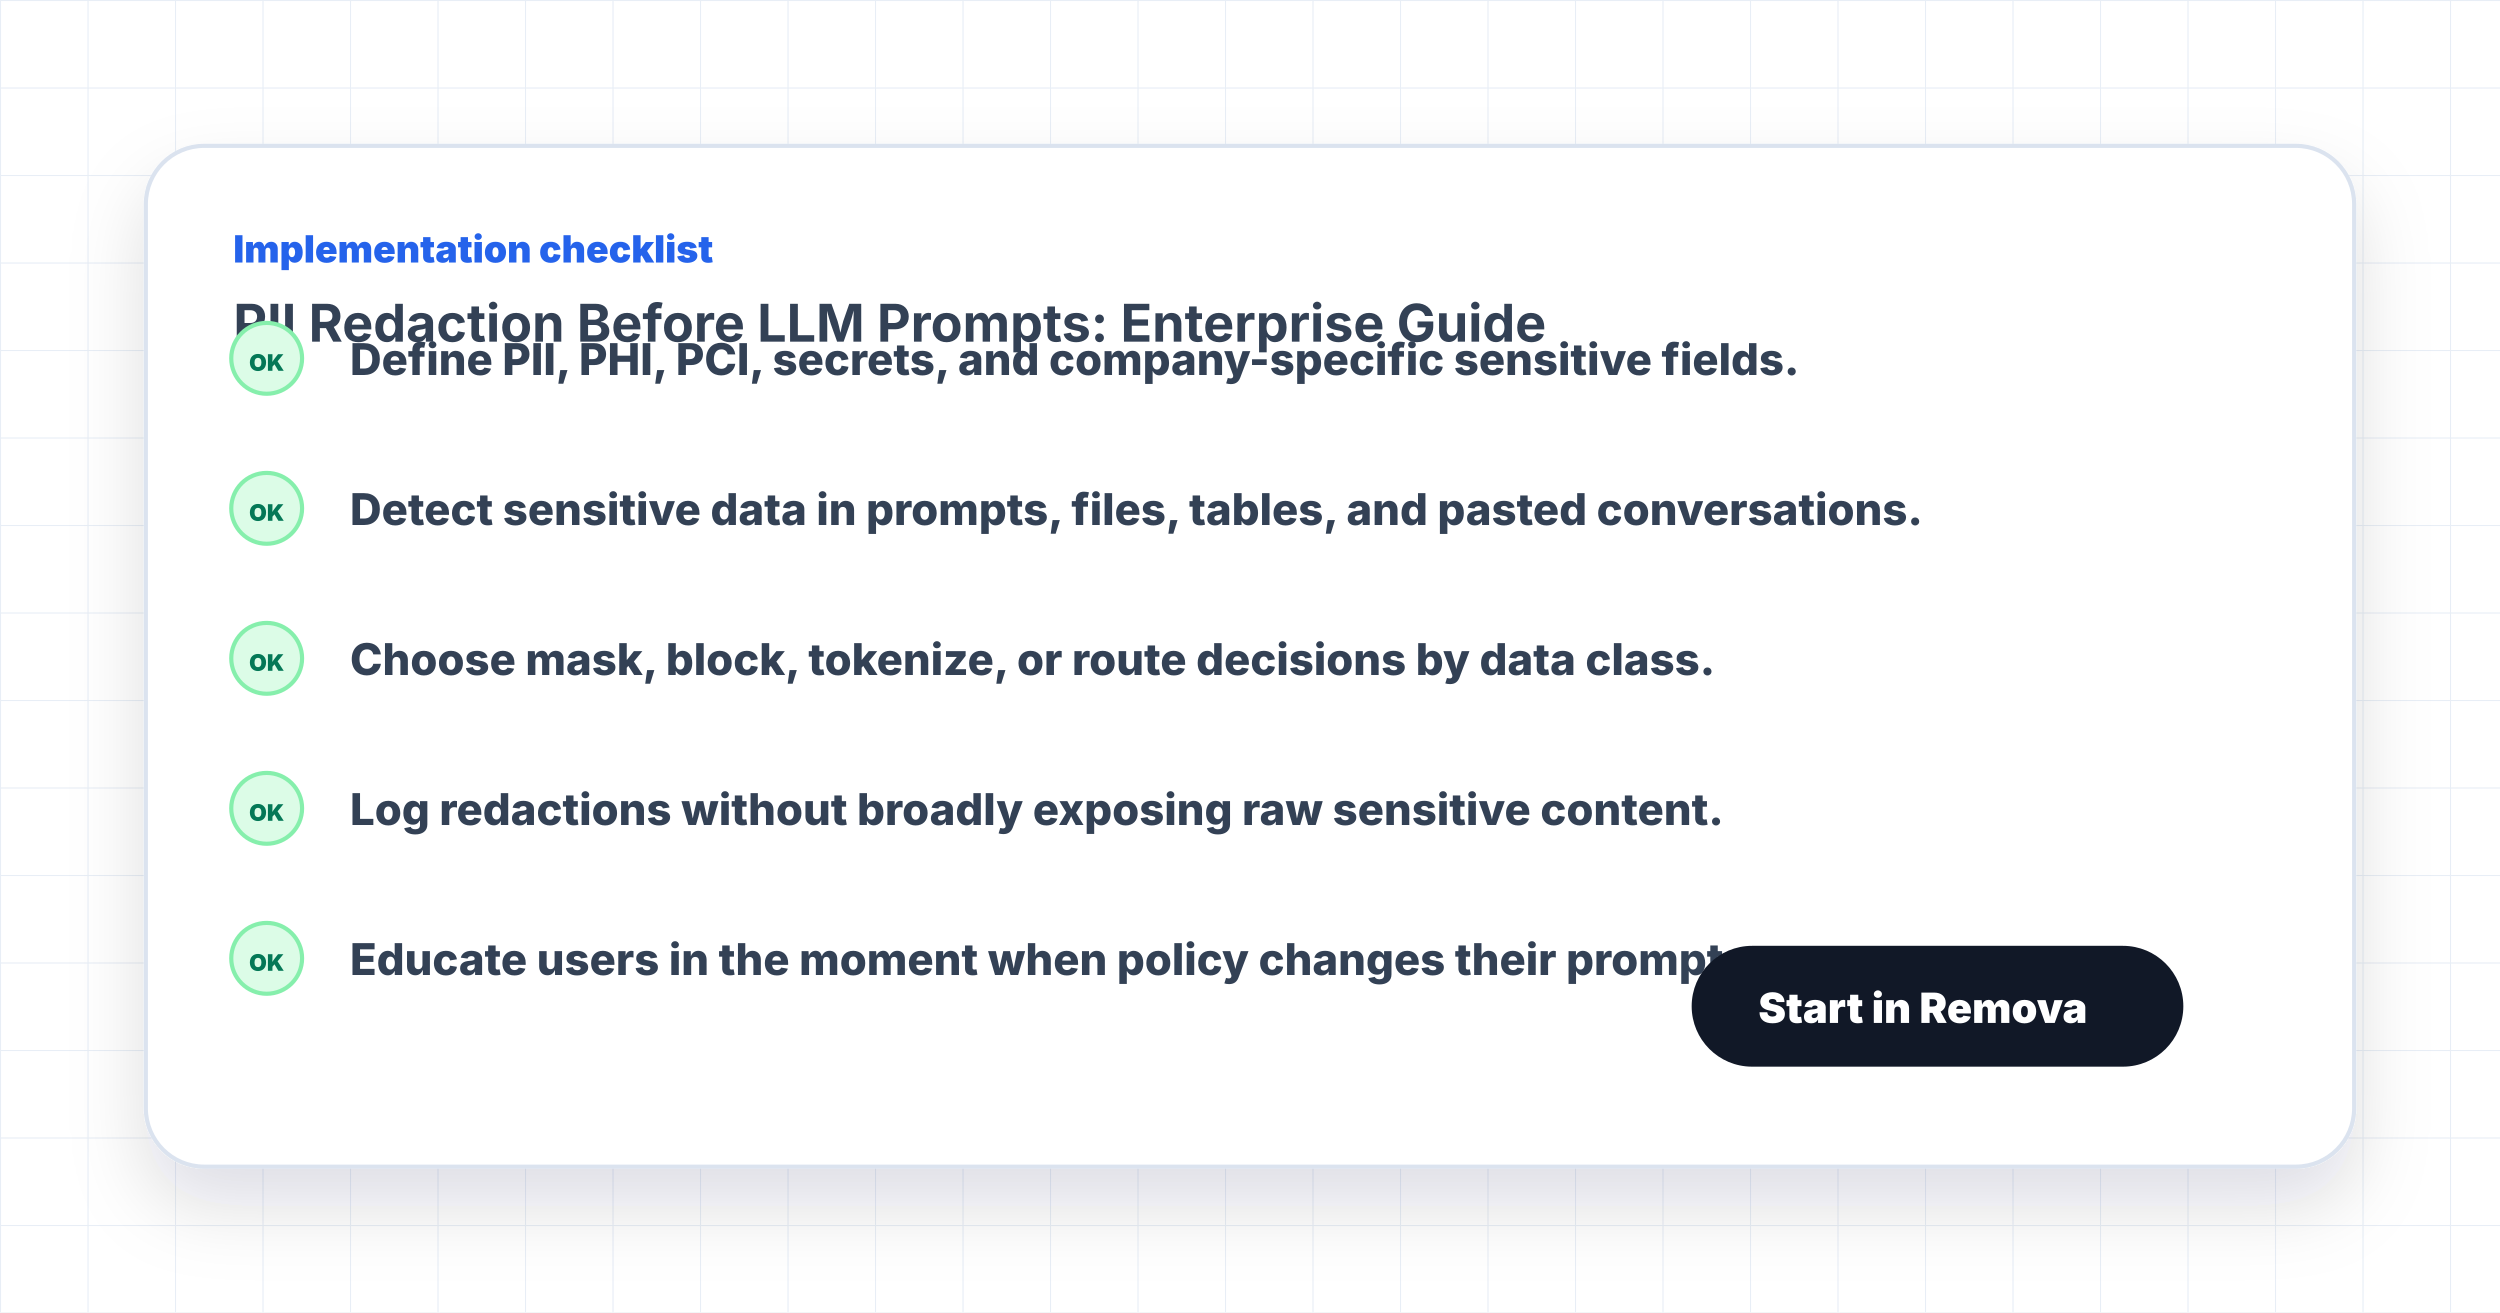
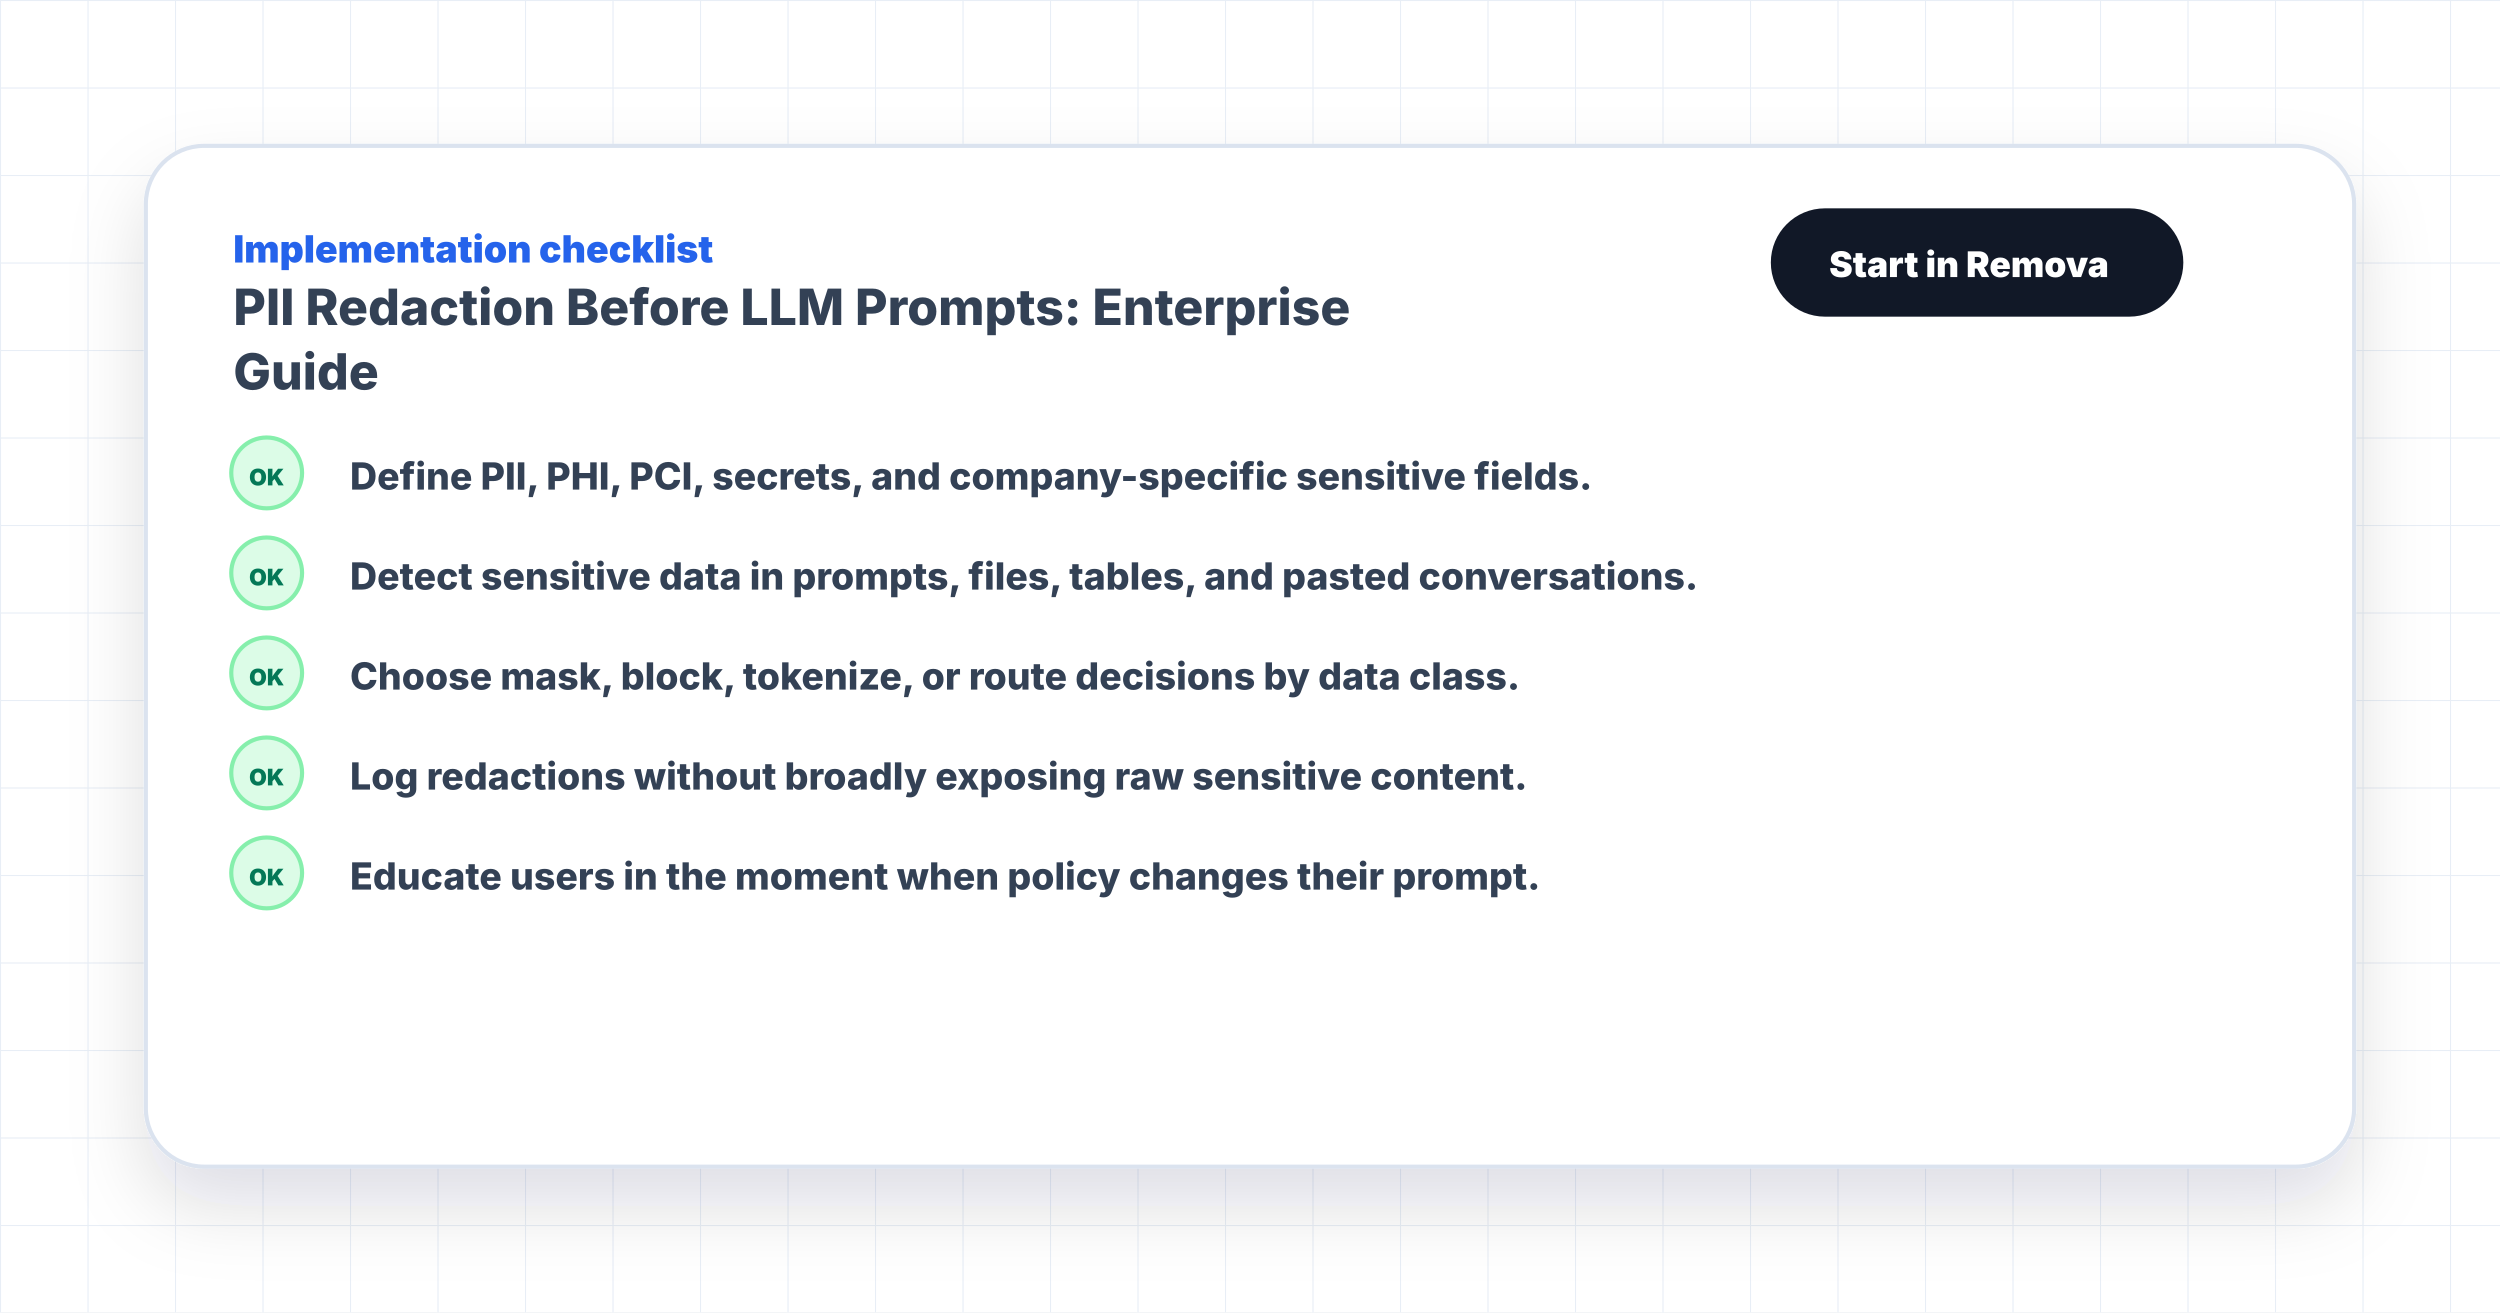
<svg xmlns="http://www.w3.org/2000/svg" width="1200" height="630" viewBox="0 0 1200 630" role="img" aria-label="pii redaction implementation checklist">
  <style>
            .eyebrow { font: 900 18px Inter, Arial, sans-serif; letter-spacing: 0; text-transform: uppercase; fill: #2563eb; }
            .title { font: 950 58px Inter, Arial, sans-serif; letter-spacing: 0; fill: #111827; }
-             .subtitle { font: 750 25px Inter, Arial, sans-serif; fill: #334155; }
+             .subtitle { font: 800 24px Inter, Arial, sans-serif; fill: #334155; }
            .body { font: 700 22px Inter, Arial, sans-serif; fill: #475569; }
            .small { font: 800 18px Inter, Arial, sans-serif; fill: #64748b; }
            .label { font: 900 16px Inter, Arial, sans-serif; fill: #64748b; }
            .metric { font: 950 28px Inter, Arial, sans-serif; }
            .node { font: 950 23px Inter, Arial, sans-serif; fill: #111827; }
-             .check { font: 800 21px Inter, Arial, sans-serif; fill: #334155; }
+             .check { font: 800 18px Inter, Arial, sans-serif; fill: #334155; }
        </style>
  <defs>
    <pattern id="grid" width="42" height="42" patternUnits="userSpaceOnUse">
      <path d="M 42 0 L 0 0 0 42" fill="none" stroke="#e8eef6" stroke-width="1" />
    </pattern>
    <filter id="shadow" x="-20%" y="-20%" width="140%" height="150%">
      <feDropShadow dx="0" dy="18" stdDeviation="18" flood-color="#0f172a" flood-opacity="0.13" />
    </filter>
  </defs>
  <rect width="1200" height="630" fill="#ffffff" />
  <rect width="1200" height="630" fill="url(#grid)" />
  <rect x="70" y="70" width="1060" height="490" rx="28" fill="#ffffff" stroke="#dbe3ef" stroke-width="2" filter="url(#shadow)" />
  <text class="eyebrow" x="112" y="126">Implementation checklist</text>
-   <text class="subtitle" x="112" y="164">
-     <tspan x="112" dy="0">PII Redaction Before LLM Prompts: Enterprise Guide</tspan>
+   <rect x="850" y="100" width="198" height="52" rx="26" fill="#111827" />
+   <text x="878" y="133" style="font: 950 17px Inter, Arial, sans-serif; fill: #ffffff;">Start in Remova</text>
+   <text class="subtitle" x="112" y="156">
+     <tspan x="112" dy="0">PII Redaction Before LLM Prompts: Enterprise</tspan>
+     <tspan x="112" dy="31">Guide</tspan>
  </text>
-   <circle cx="128" cy="172" r="17" fill="#dcfce7" stroke="#86efac" stroke-width="2" />
-   <text x="128" y="178" text-anchor="middle" style="font: 950 11px Inter, Arial, sans-serif; fill: #047857;">OK</text>
-   <text class="check" x="168" y="180">
+   <circle cx="128" cy="227" r="17" fill="#dcfce7" stroke="#86efac" stroke-width="2" />
+   <text x="128" y="233" text-anchor="middle" style="font: 950 11px Inter, Arial, sans-serif; fill: #047857;">OK</text>
+   <text class="check" x="168" y="235">
    <tspan x="168" dy="0">Define PII, PHI, PCI, secrets, and company-specific sensitive fields.</tspan>
  </text>
-   <circle cx="128" cy="244" r="17" fill="#dcfce7" stroke="#86efac" stroke-width="2" />
-   <text x="128" y="250" text-anchor="middle" style="font: 950 11px Inter, Arial, sans-serif; fill: #047857;">OK</text>
-   <text class="check" x="168" y="252">
+   <circle cx="128" cy="275" r="17" fill="#dcfce7" stroke="#86efac" stroke-width="2" />
+   <text x="128" y="281" text-anchor="middle" style="font: 950 11px Inter, Arial, sans-serif; fill: #047857;">OK</text>
+   <text class="check" x="168" y="283">
    <tspan x="168" dy="0">Detect sensitive data in prompts, files, tables, and pasted conversations.</tspan>
  </text>
-   <circle cx="128" cy="316" r="17" fill="#dcfce7" stroke="#86efac" stroke-width="2" />
-   <text x="128" y="322" text-anchor="middle" style="font: 950 11px Inter, Arial, sans-serif; fill: #047857;">OK</text>
-   <text class="check" x="168" y="324">
+   <circle cx="128" cy="323" r="17" fill="#dcfce7" stroke="#86efac" stroke-width="2" />
+   <text x="128" y="329" text-anchor="middle" style="font: 950 11px Inter, Arial, sans-serif; fill: #047857;">OK</text>
+   <text class="check" x="168" y="331">
    <tspan x="168" dy="0">Choose mask, block, tokenize, or route decisions by data class.</tspan>
  </text>
-   <circle cx="128" cy="388" r="17" fill="#dcfce7" stroke="#86efac" stroke-width="2" />
-   <text x="128" y="394" text-anchor="middle" style="font: 950 11px Inter, Arial, sans-serif; fill: #047857;">OK</text>
-   <text class="check" x="168" y="396">
+   <circle cx="128" cy="371" r="17" fill="#dcfce7" stroke="#86efac" stroke-width="2" />
+   <text x="128" y="377" text-anchor="middle" style="font: 950 11px Inter, Arial, sans-serif; fill: #047857;">OK</text>
+   <text class="check" x="168" y="379">
    <tspan x="168" dy="0">Log redactions without broadly exposing raw sensitive content.</tspan>
  </text>
-   <circle cx="128" cy="460" r="17" fill="#dcfce7" stroke="#86efac" stroke-width="2" />
-   <text x="128" y="466" text-anchor="middle" style="font: 950 11px Inter, Arial, sans-serif; fill: #047857;">OK</text>
-   <text class="check" x="168" y="468">
+   <circle cx="128" cy="419" r="17" fill="#dcfce7" stroke="#86efac" stroke-width="2" />
+   <text x="128" y="425" text-anchor="middle" style="font: 950 11px Inter, Arial, sans-serif; fill: #047857;">OK</text>
+   <text class="check" x="168" y="427">
    <tspan x="168" dy="0">Educate users in the moment when policy changes their prompt.</tspan>
  </text>
-   <rect x="812" y="454" width="236" height="58" rx="29" fill="#111827" />
-   <text x="844" y="491" style="font: 950 20px Inter, Arial, sans-serif; fill: #ffffff;">Start in Remova</text>
</svg>
